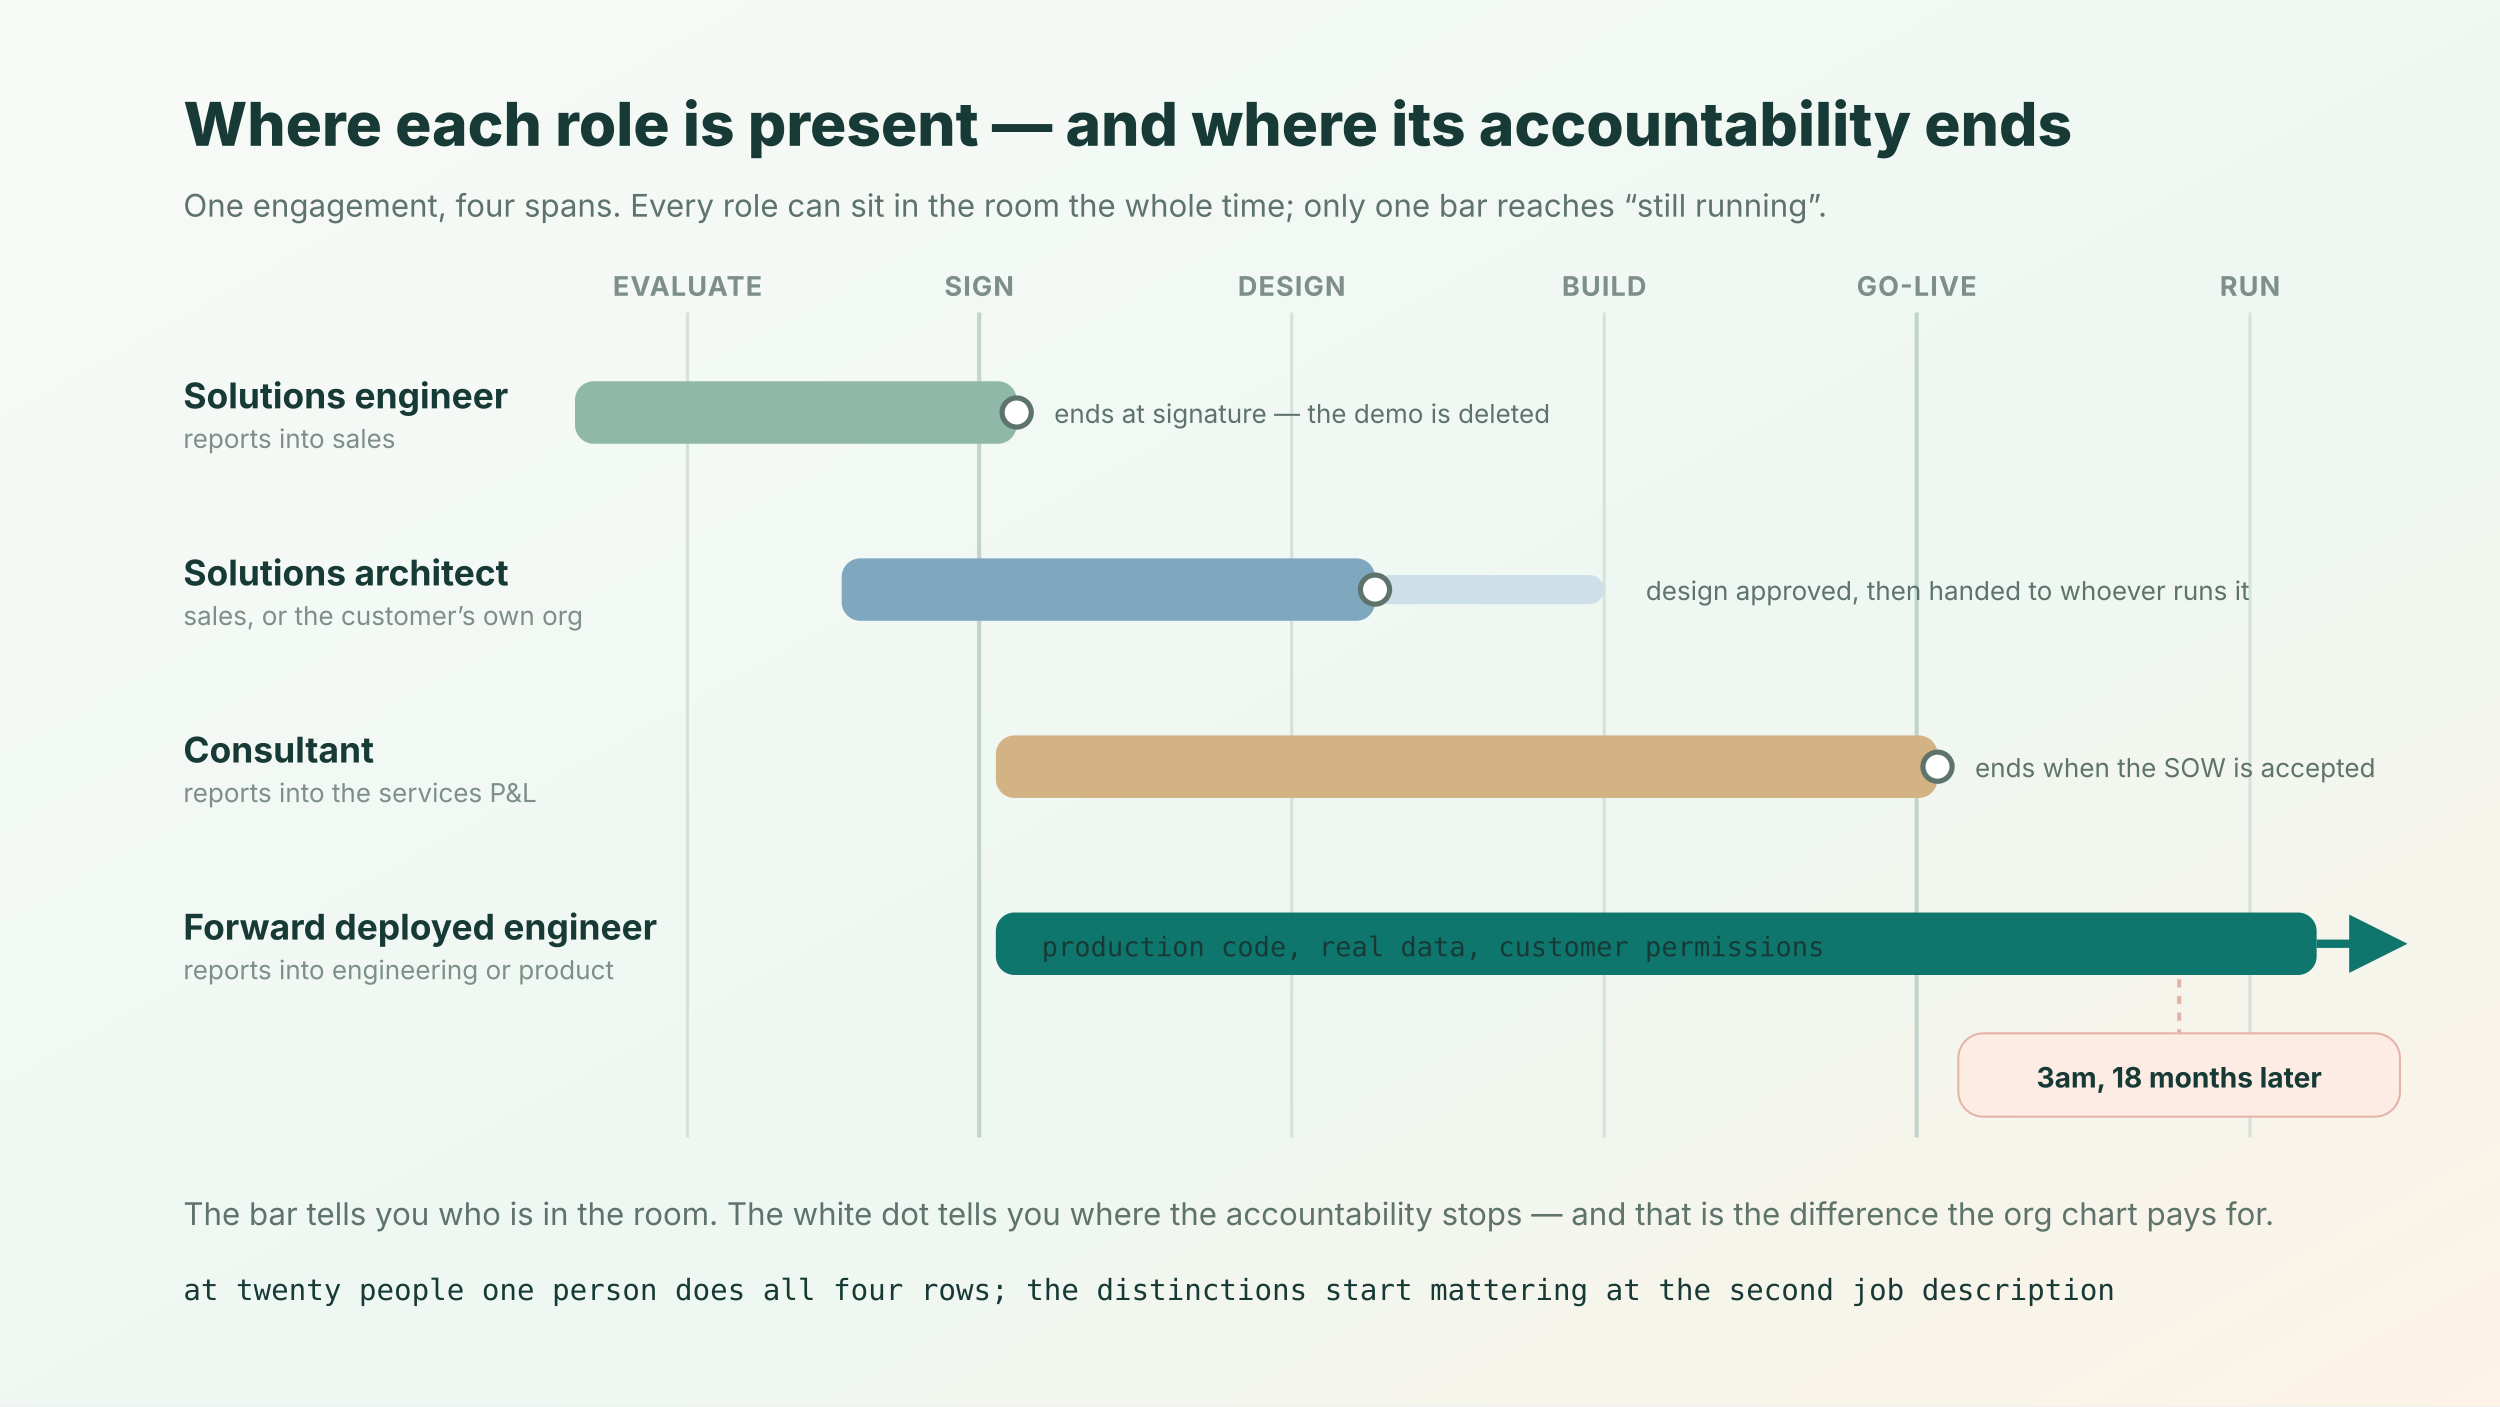
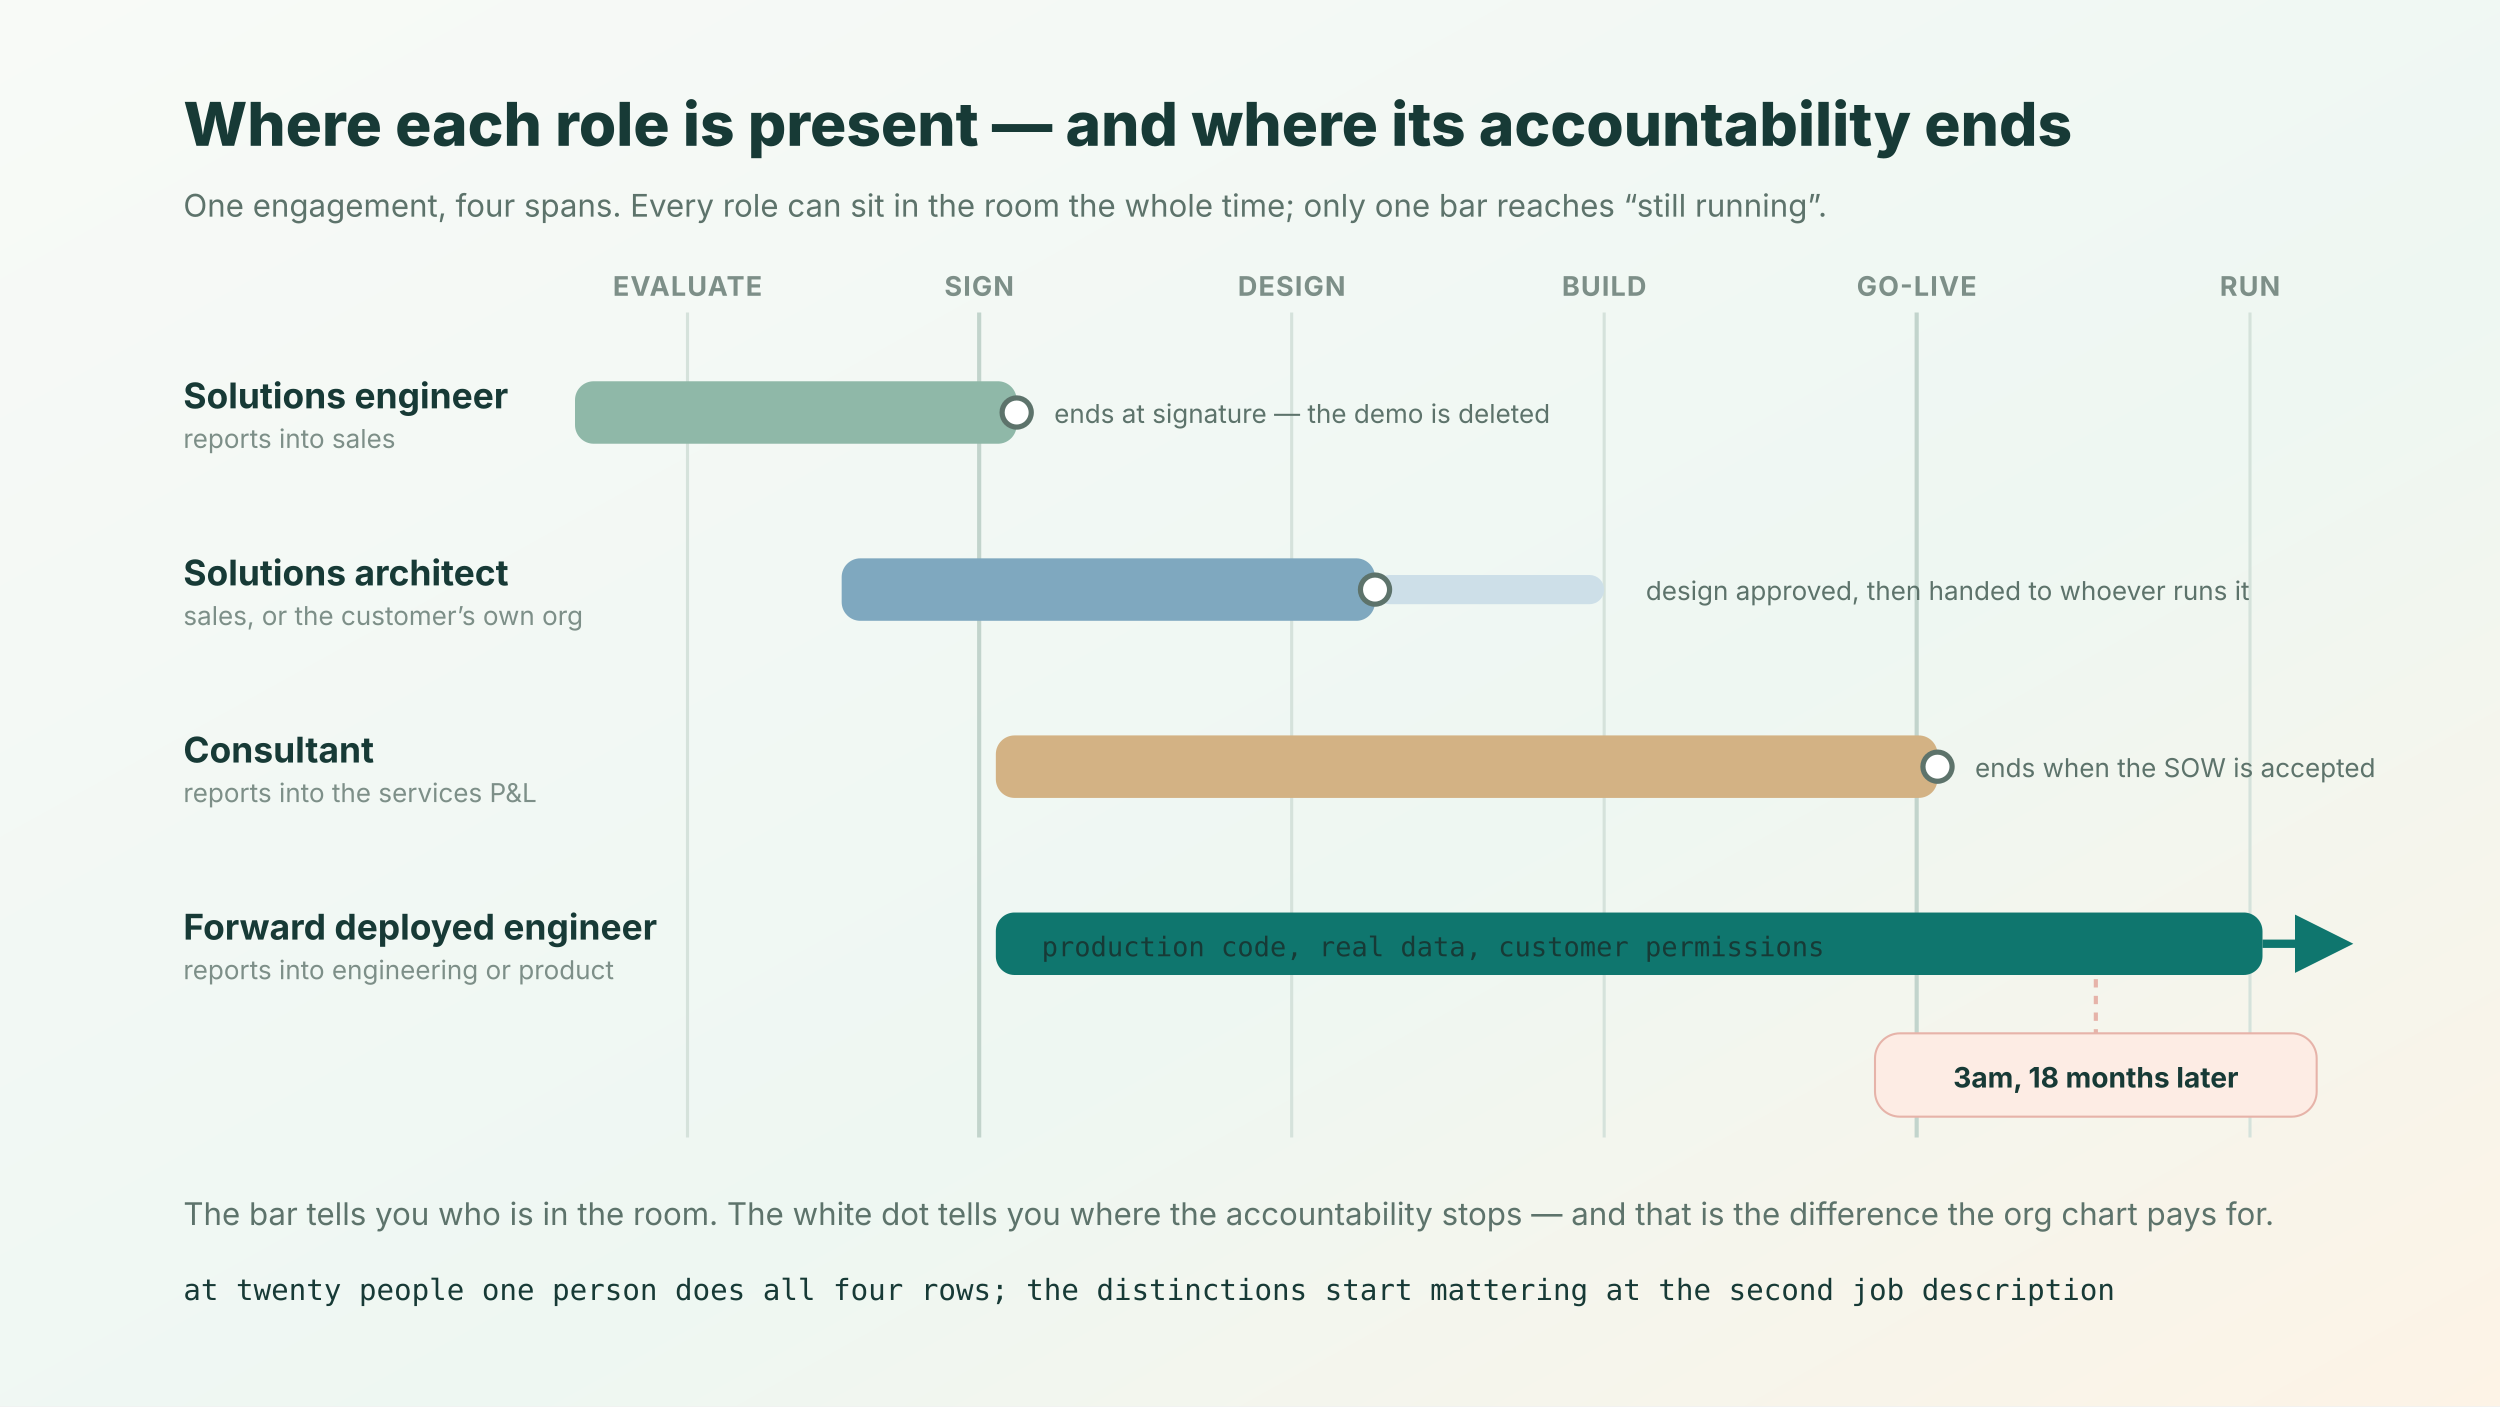
<svg xmlns="http://www.w3.org/2000/svg" viewBox="0 0 1200 675" role="img" aria-label="One engagement timeline from evaluation to running in production, with four bars showing where the solutions engineer, solutions architect, consultant and forward deployed engineer are present and where each one's accountability ends">
  <defs>
    <linearGradient id="bg2" x1="0" x2="1" y1="0" y2="1">
      <stop stop-color="#f8faf7" />
      <stop offset=".6" stop-color="#eef7f2" />
      <stop offset="1" stop-color="#fdf3e6" />
    </linearGradient>
    <marker id="arrow" viewBox="0 0 10 10" refX="8" refY="5" markerWidth="7" markerHeight="7" orient="auto-start-reverse">
      <path d="M 0 0 L 10 5 L 0 10 z" fill="#0f766e" />
    </marker>
    <style>
      text{font-family:-apple-system,BlinkMacSystemFont,"Segoe UI",sans-serif;fill:#173a36}
      .tiny{font-size:15px;fill:#5d736b}
      .stage{font-size:13px;font-weight:700;fill:#7d8f88;letter-spacing:.04em}
      .rolename{font-size:17px;font-weight:740}
      .rolesub{font-size:12.5px;fill:#7d8f88}
      .end{font-size:12.5px;fill:#5d736b}
      .mono{font-family:ui-monospace,"SF Mono",Menlo,monospace}
    </style>
  </defs>
  <rect width="1200" height="675" fill="url(#bg2)" />
  <text x="88" y="70" font-size="29" font-weight="780">Where each role is present — and where its accountability ends</text>
  <text x="88" y="104" class="tiny">One engagement, four spans. Every role can sit in the room the whole time; only one bar reaches “still running”.</text>
  <g>
    <line x1="330" y1="150" x2="330" y2="546" stroke="#d5e2db" stroke-width="1.5" />
    <line x1="470" y1="150" x2="470" y2="546" stroke="#c2d4cc" stroke-width="2" />
    <line x1="620" y1="150" x2="620" y2="546" stroke="#d5e2db" stroke-width="1.5" />
    <line x1="770" y1="150" x2="770" y2="546" stroke="#d5e2db" stroke-width="1.5" />
    <line x1="920" y1="150" x2="920" y2="546" stroke="#c2d4cc" stroke-width="2" />
    <line x1="1080" y1="150" x2="1080" y2="546" stroke="#d5e2db" stroke-width="1.5" />
  </g>
  <text x="330" y="142" class="stage" text-anchor="middle">EVALUATE</text>
  <text x="470" y="142" class="stage" text-anchor="middle">SIGN</text>
  <text x="620" y="142" class="stage" text-anchor="middle">DESIGN</text>
  <text x="770" y="142" class="stage" text-anchor="middle">BUILD</text>
  <text x="920" y="142" class="stage" text-anchor="middle">GO-LIVE</text>
  <text x="1080" y="142" class="stage" text-anchor="middle">RUN</text>
  <text x="88" y="196" class="rolename">Solutions engineer</text>
  <text x="88" y="215" class="rolesub">reports into sales</text>
  <rect x="276" y="183" width="212" height="30" rx="9" fill="#8fb8a8" />
  <circle cx="488" cy="198" r="7" fill="#ffffff" stroke="#5d736b" stroke-width="2.5" />
  <text x="506" y="203" class="end">ends at signature — the demo is deleted</text>
  <text x="88" y="281" class="rolename">Solutions architect</text>
  <text x="88" y="300" class="rolesub">sales, or the customer’s own org</text>
  <rect x="404" y="268" width="256" height="30" rx="9" fill="#7fa8bf" />
  <rect x="660" y="276" width="110" height="14" rx="7" fill="#cddfe8" />
  <circle cx="660" cy="283" r="7" fill="#ffffff" stroke="#5d736b" stroke-width="2.5" />
  <text x="790" y="288" class="end">design approved, then handed to whoever runs it</text>
  <text x="88" y="366" class="rolename">Consultant</text>
  <text x="88" y="385" class="rolesub">reports into the services P&amp;L</text>
  <rect x="478" y="353" width="452" height="30" rx="9" fill="#d3b284" />
  <circle cx="930" cy="368" r="7" fill="#ffffff" stroke="#5d736b" stroke-width="2.5" />
  <text x="948" y="373" class="end">ends when the SOW is accepted</text>
  <text x="88" y="451" class="rolename">Forward deployed engineer</text>
  <text x="88" y="470" class="rolesub">reports into engineering or product</text>
-   <rect x="478" y="438" width="634" height="30" rx="9" fill="#0f766e" />
+   <rect x="478" y="438" width="608" height="30" rx="9" fill="#0f766e" />
  <text x="500" y="459" class="mono" font-size="13" fill="#eafff6">production code, real data, customer permissions</text>
-   <line x1="1112" y1="453" x2="1150" y2="453" stroke="#0f766e" stroke-width="4" marker-end="url(#arrow)" />
-   <g transform="translate(940 496)">
+   <line x1="1086" y1="453" x2="1124" y2="453" stroke="#0f766e" stroke-width="4" marker-end="url(#arrow)" />
+   <g transform="translate(900 496)">
    <rect width="212" height="40" rx="12" fill="#fdece4" stroke="#e6b3a9" />
    <text x="106" y="26" text-anchor="middle" font-size="13.5" font-weight="700" fill="#9a3b1f">3am, 18 months later</text>
  </g>
-   <line x1="1046" y1="470" x2="1046" y2="496" stroke="#e6b3a9" stroke-width="2" stroke-dasharray="4 4" />
+   <line x1="1006" y1="470" x2="1006" y2="496" stroke="#e6b3a9" stroke-width="2" stroke-dasharray="4 4" />
  <text x="88" y="588" class="tiny">The bar tells you who is in the room. The white dot tells you where the accountability stops — and that is the difference the org chart pays for.</text>
  <text x="88" y="624" class="mono" font-size="14" fill="#5d736b">at twenty people one person does all four rows; the distinctions start mattering at the second job description</text>
</svg>
